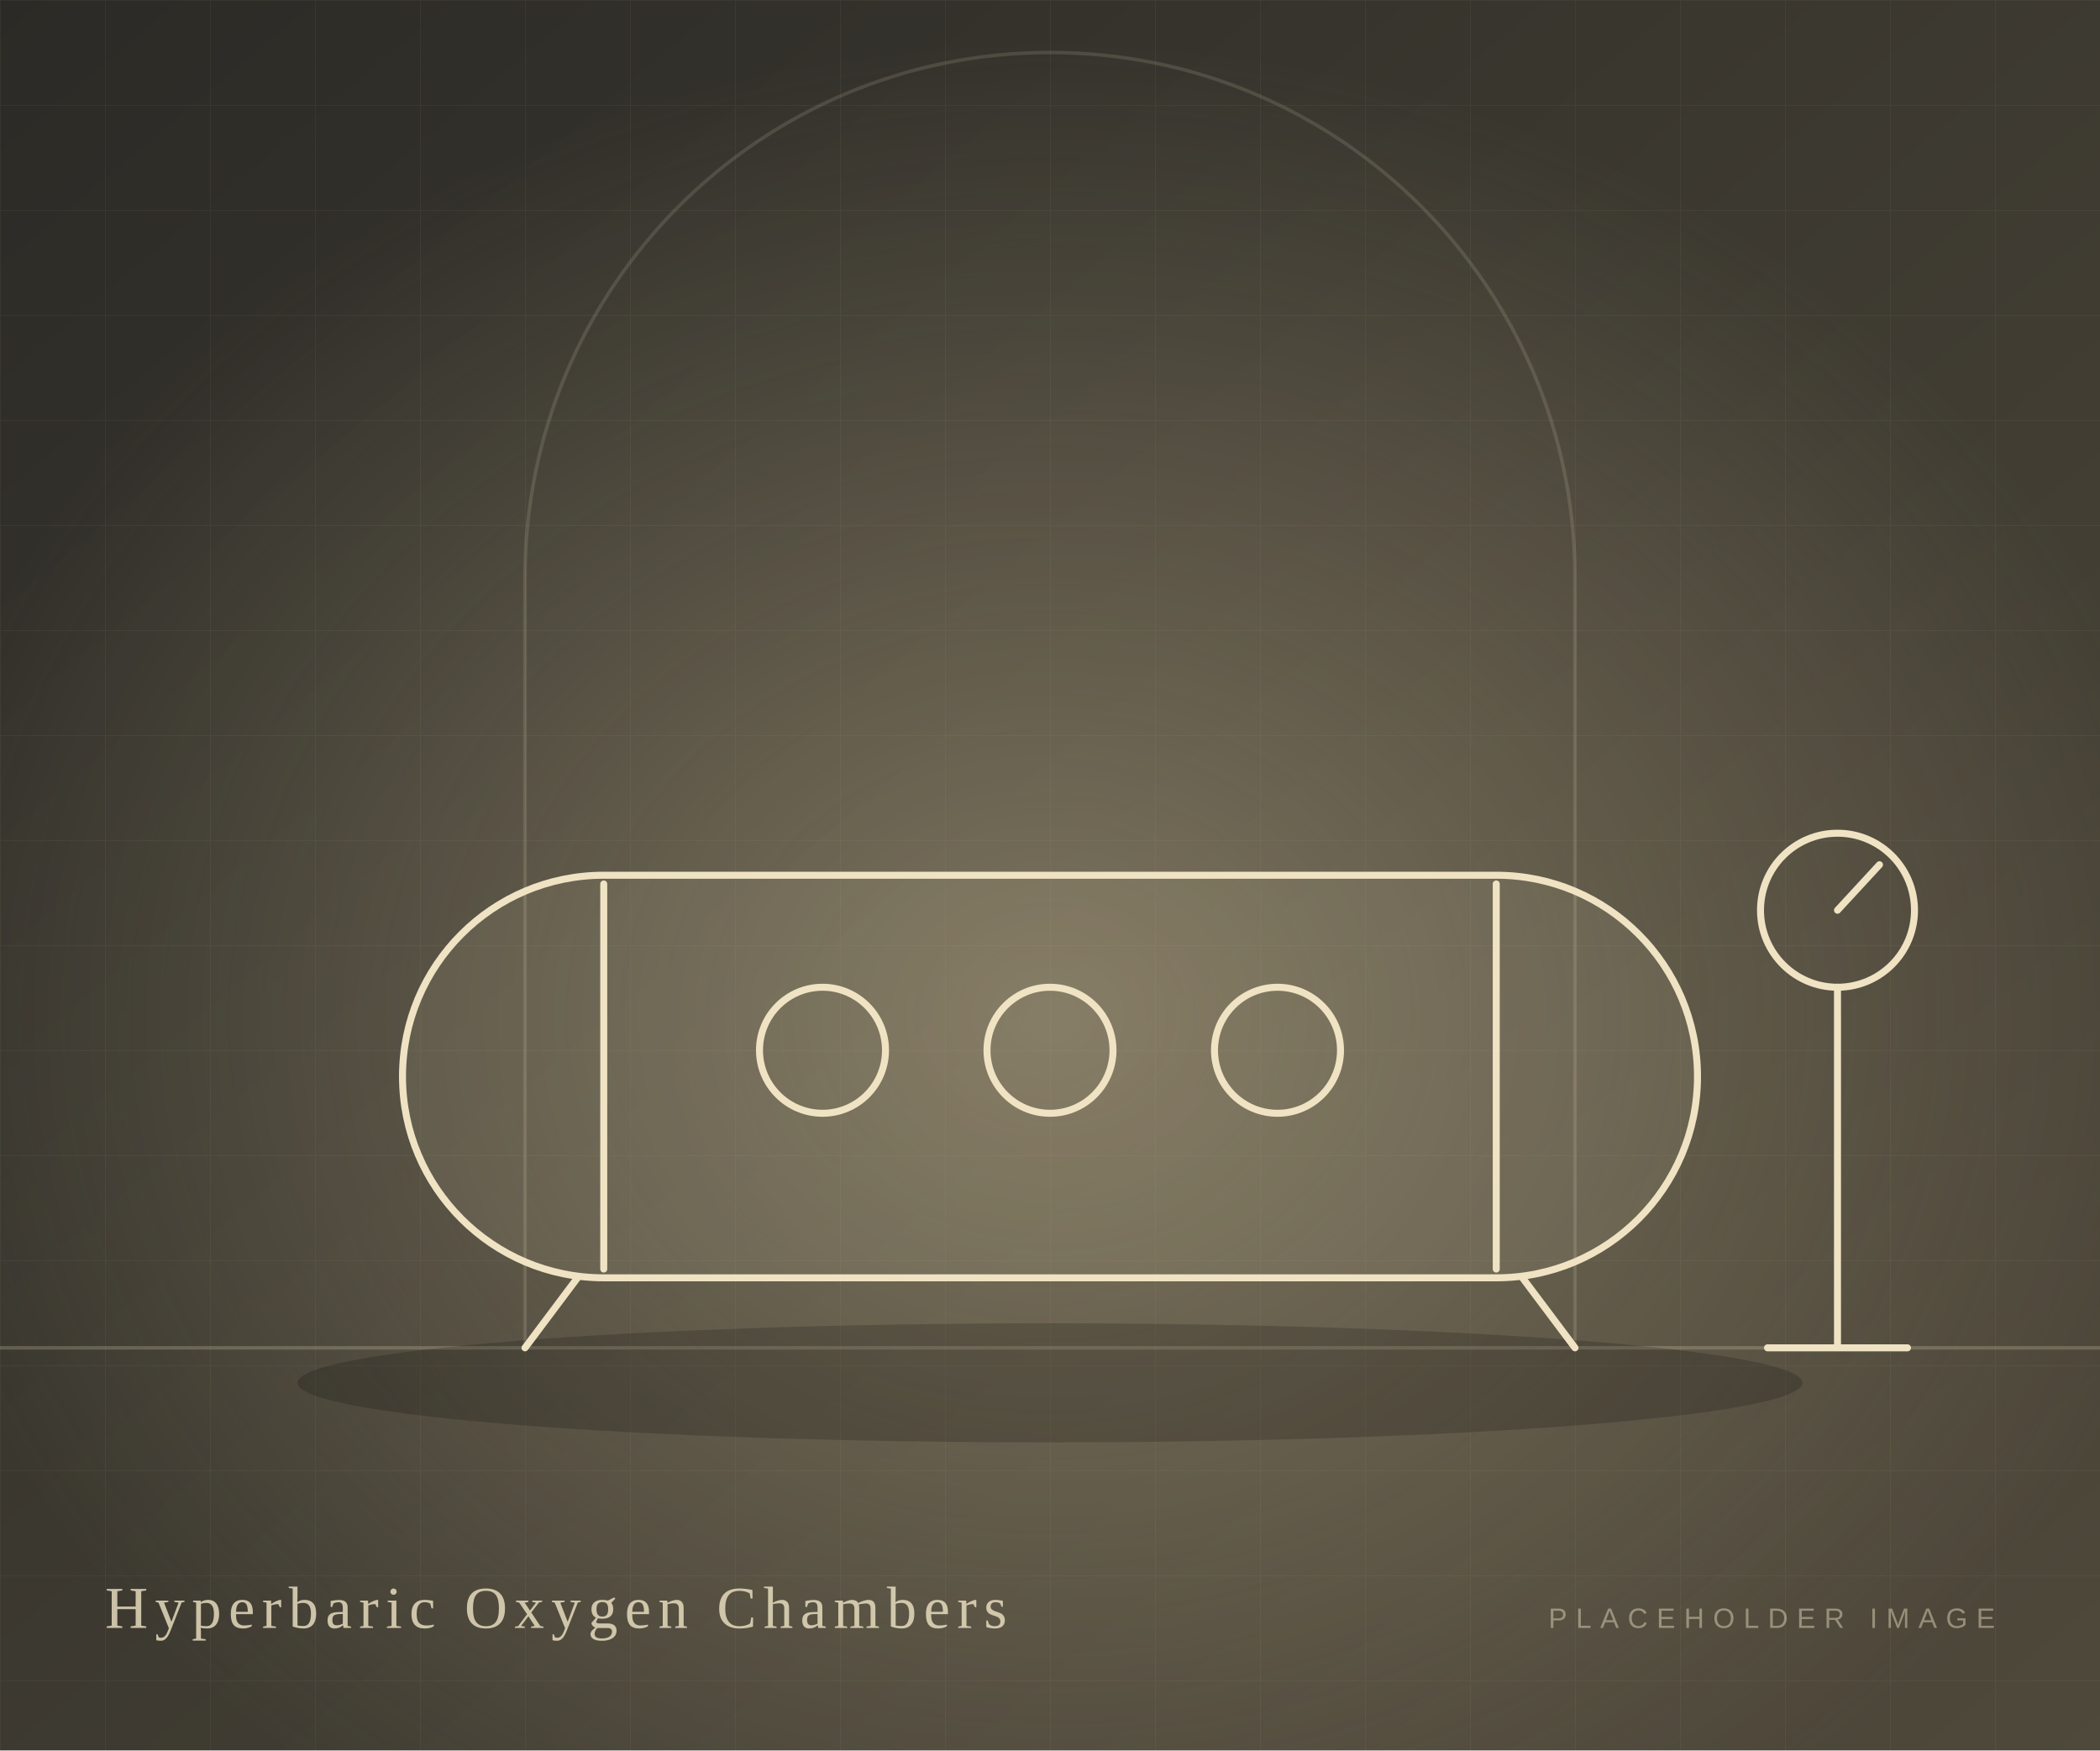
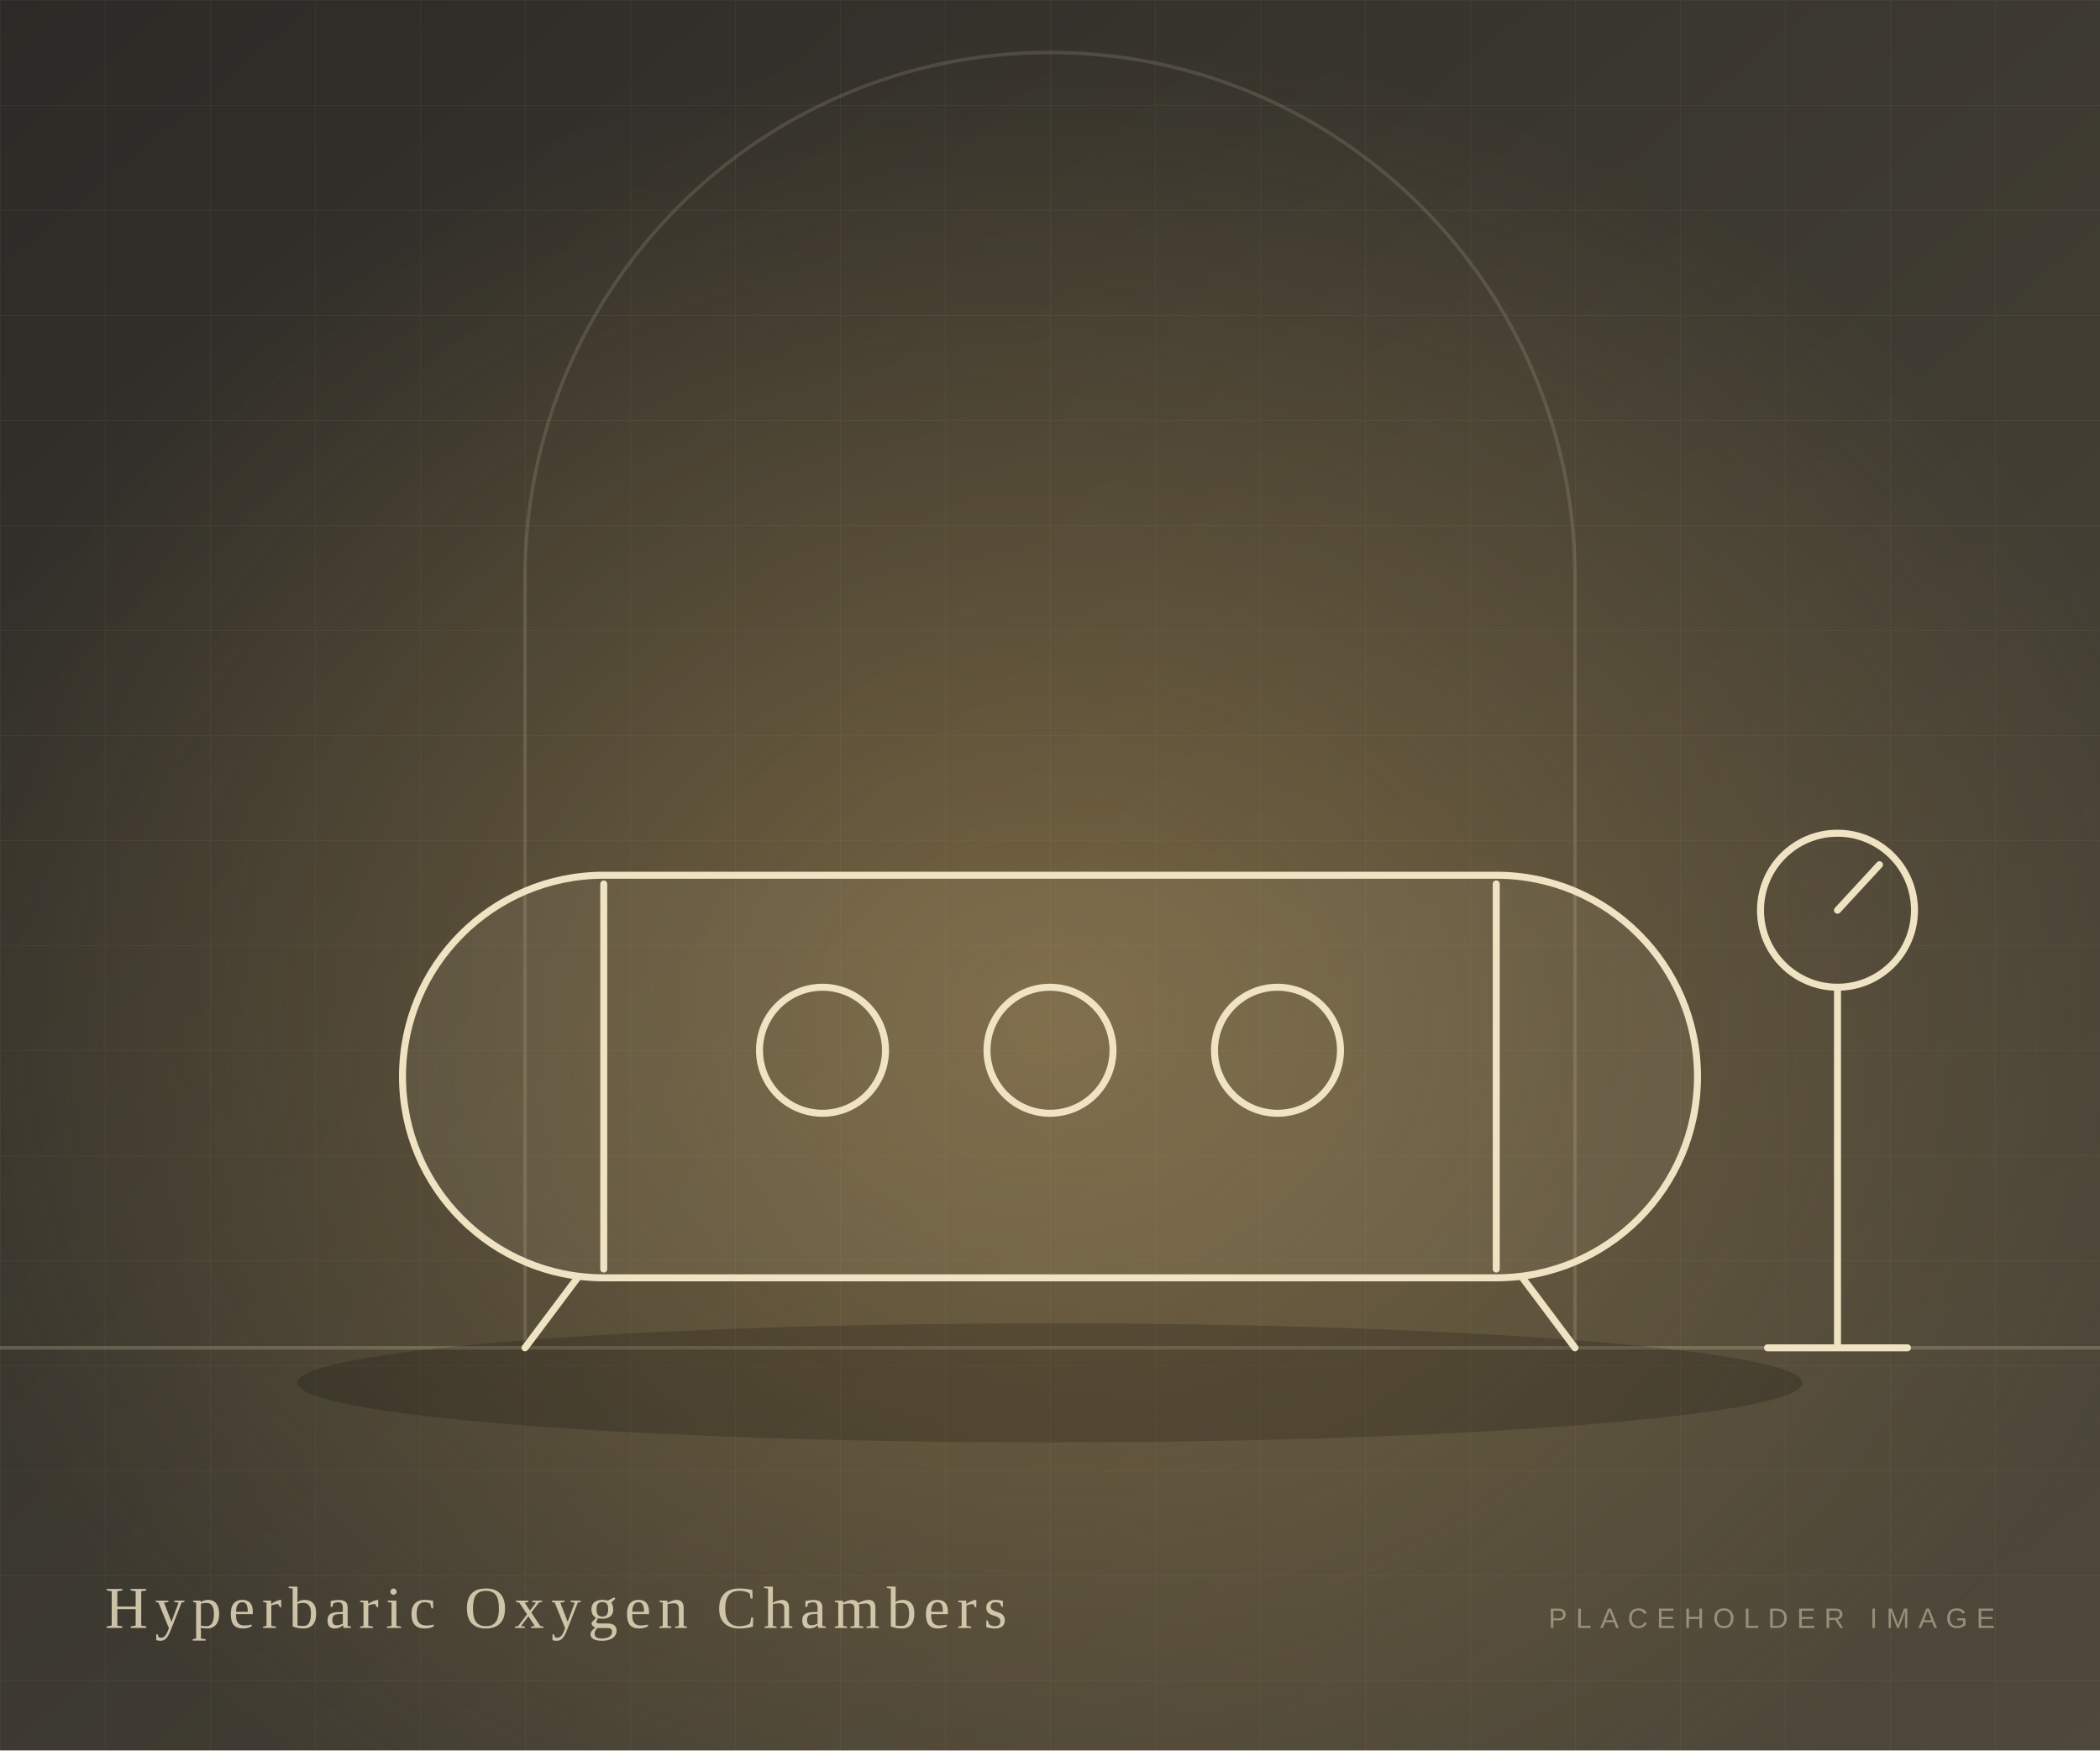
<svg xmlns="http://www.w3.org/2000/svg" viewBox="0 0 1200 1000" preserveAspectRatio="xMidYMid slice" role="img" aria-label="Hyperbaric Oxygen Chambers placeholder">
  <defs>
    <linearGradient id="bg" x1="0" y1="0" x2="1" y2="1">
      <stop offset="0" stop-color="#2b2a26" />
      <stop offset="1" stop-color="#4f493b" />
    </linearGradient>
    <radialGradient id="glow" cx="0.5" cy="0.58" r="0.55">
-       <stop offset="0" stop-color="#d5c59d" stop-opacity="0.42" />
-       <stop offset="1" stop-color="#d5c59d" stop-opacity="0" />
+       <stop offset="0" stop-color="#C5A059" stop-opacity="0.42" />
+       <stop offset="1" stop-color="#C5A059" stop-opacity="0" />
    </radialGradient>
    <pattern id="grid" width="60" height="60" patternUnits="userSpaceOnUse">
      <path d="M60 0H0V60" fill="none" stroke="#efe3c4" stroke-opacity="0.05" />
    </pattern>
  </defs>
  <rect width="1200" height="1000" fill="url(#bg)" />
  <rect width="1200" height="1000" fill="url(#grid)" />
  <rect width="1200" height="1000" fill="url(#glow)" />
  <path d="M300 770V330a300 300 0 0 1 600 0v440" fill="none" stroke="#efe3c4" stroke-opacity="0.14" stroke-width="2" />
  <path d="M0 770H1200" stroke="#efe3c4" stroke-opacity="0.22" stroke-width="2" />
  <ellipse cx="600" cy="790" rx="430" ry="34" fill="#000" fill-opacity="0.18" />
  <g fill="none" stroke="#efe3c4" stroke-width="4" stroke-linecap="round" stroke-linejoin="round">
    <rect x="230" y="500" width="740" height="230" rx="115" fill="#efe3c4" fill-opacity="0.08" />
    <path d="M345 505V725M855 505V725" />
    <circle cx="470" cy="600" r="36" />
    <circle cx="600" cy="600" r="36" />
    <circle cx="730" cy="600" r="36" />
    <path d="M330 730L300 770M870 730L900 770" />
    <circle cx="1050" cy="520" r="44" />
    <path d="M1050 520L1074 494M1050 564V770M1010 770H1090" />
  </g>
  <text x="60" y="930" font-family="Georgia, 'Times New Roman', serif" font-size="34" fill="#efe3c4" fill-opacity="0.8" letter-spacing="4">Hyperbaric Oxygen Chambers</text>
  <text x="1140" y="930" text-anchor="end" font-family="Arial, Helvetica, sans-serif" font-size="16" fill="#efe3c4" fill-opacity="0.45" letter-spacing="5">PLACEHOLDER IMAGE</text>
</svg>
